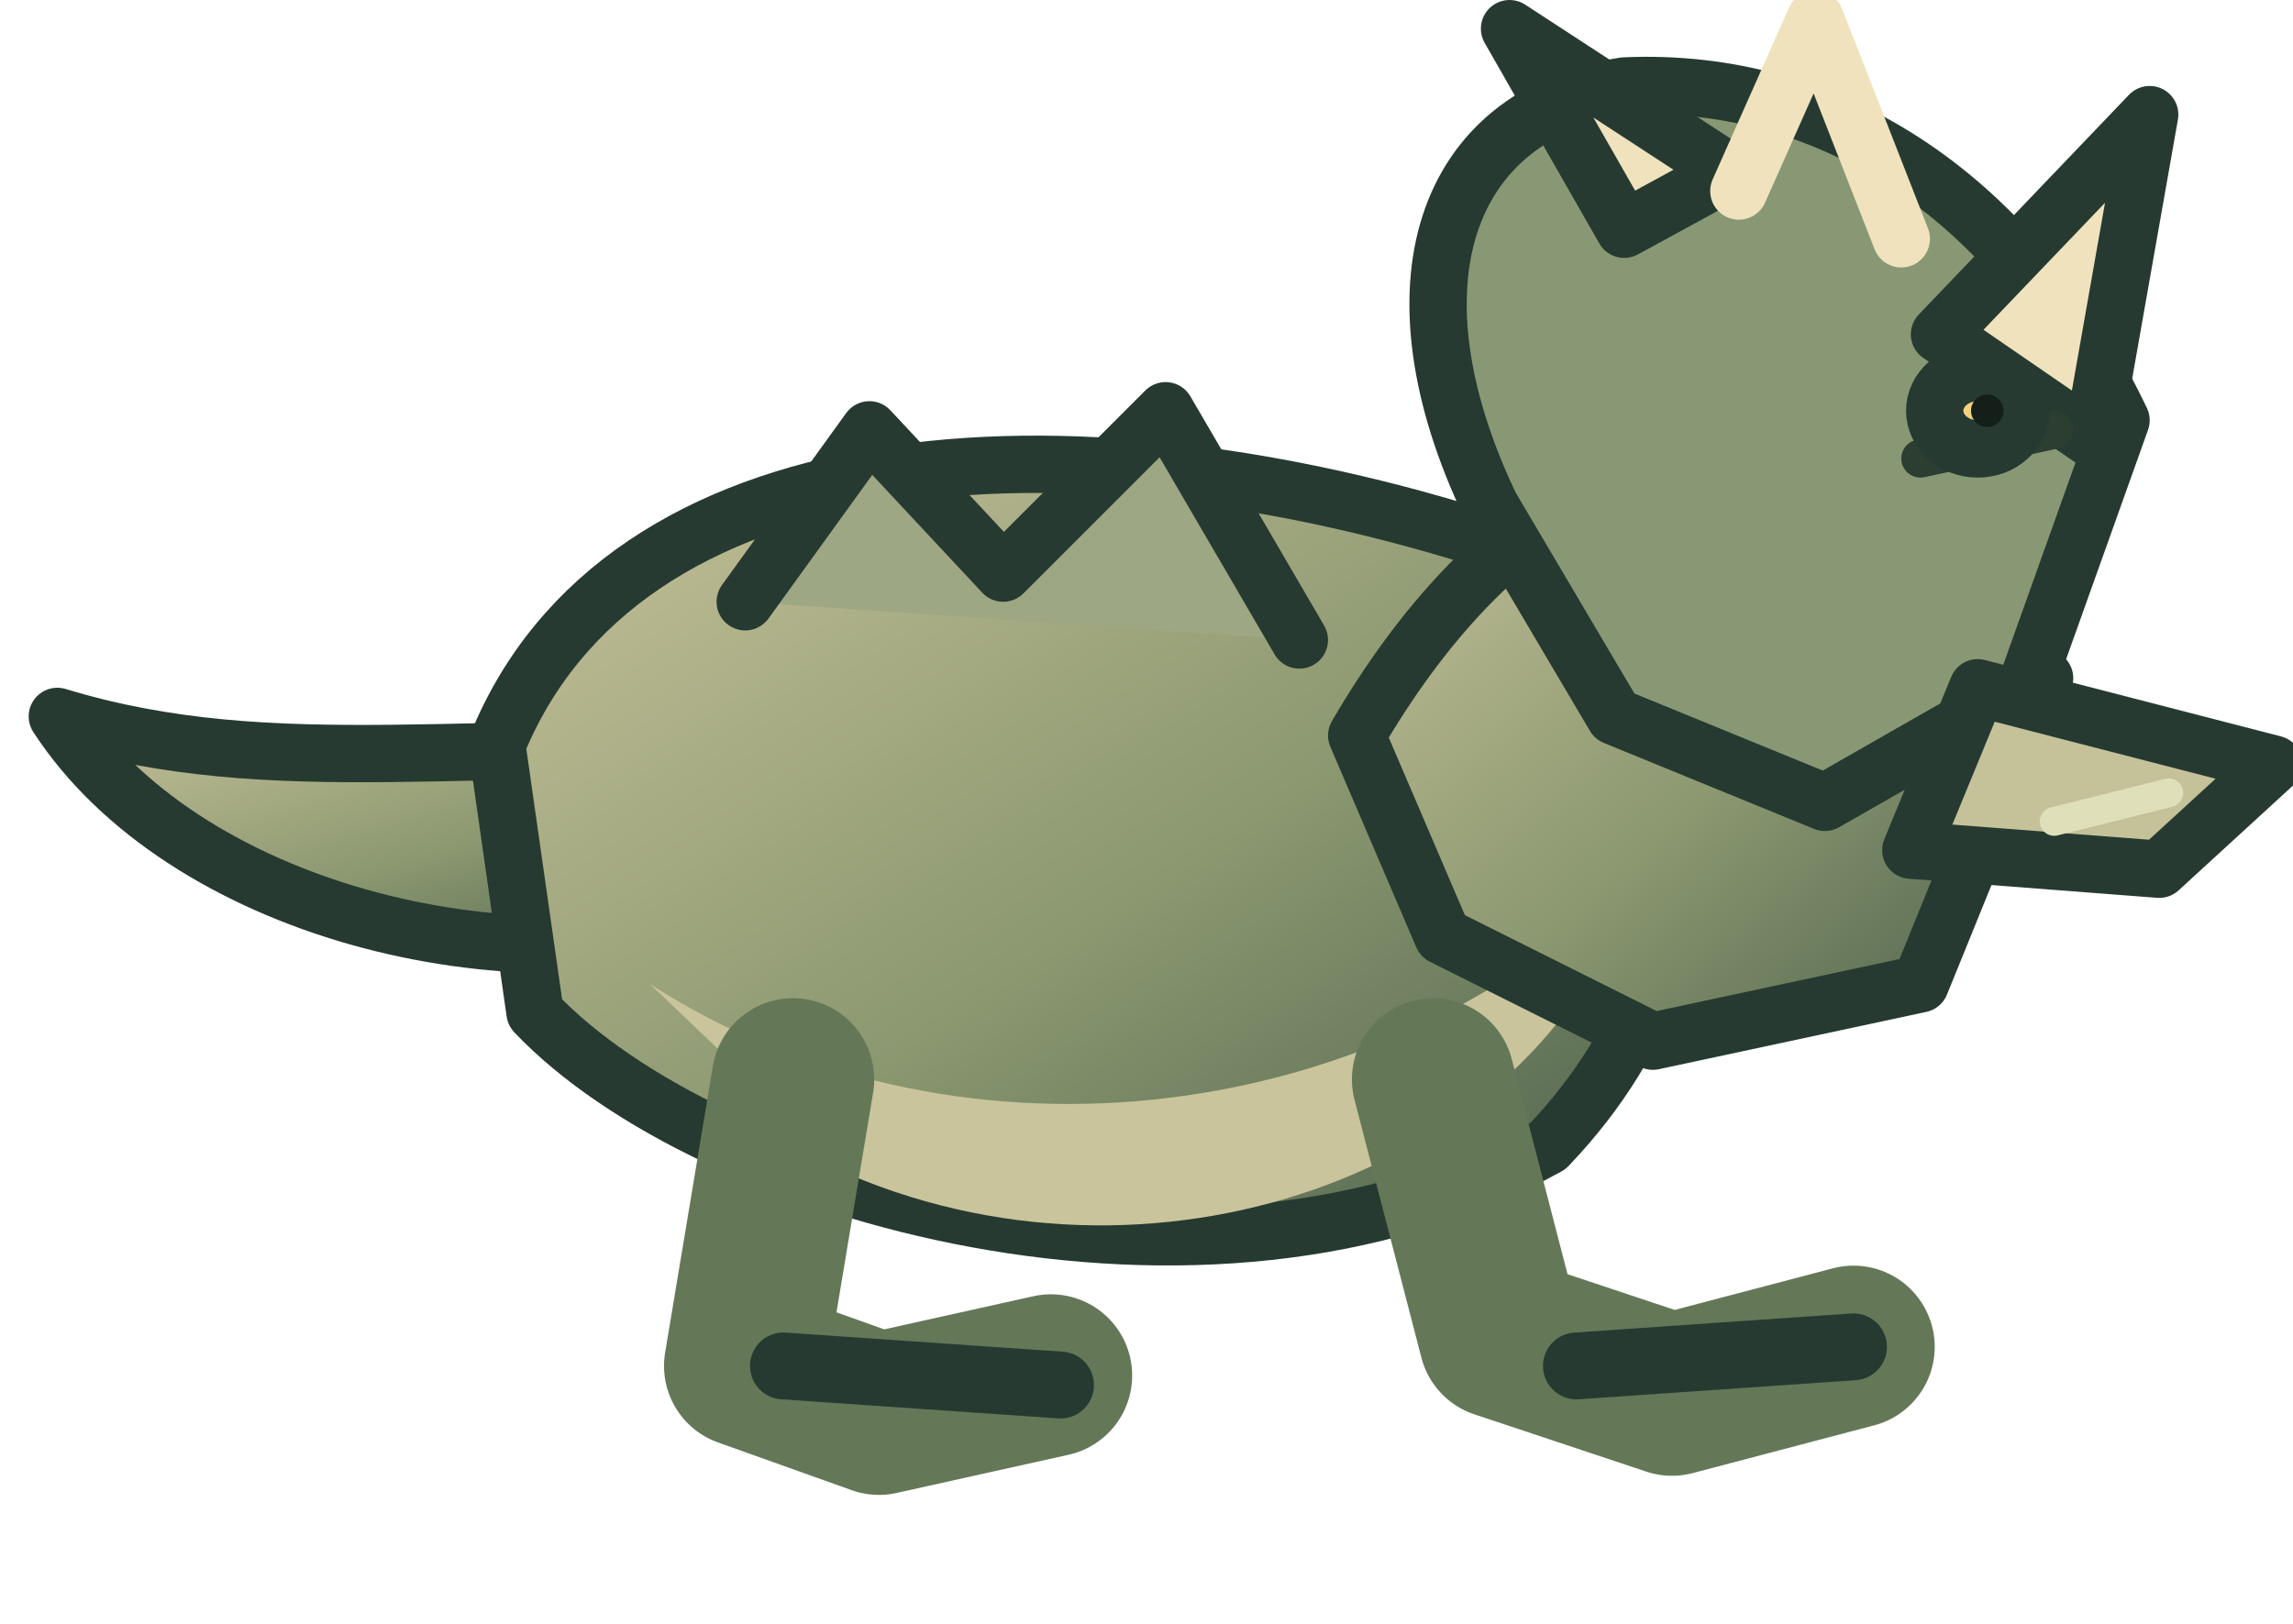
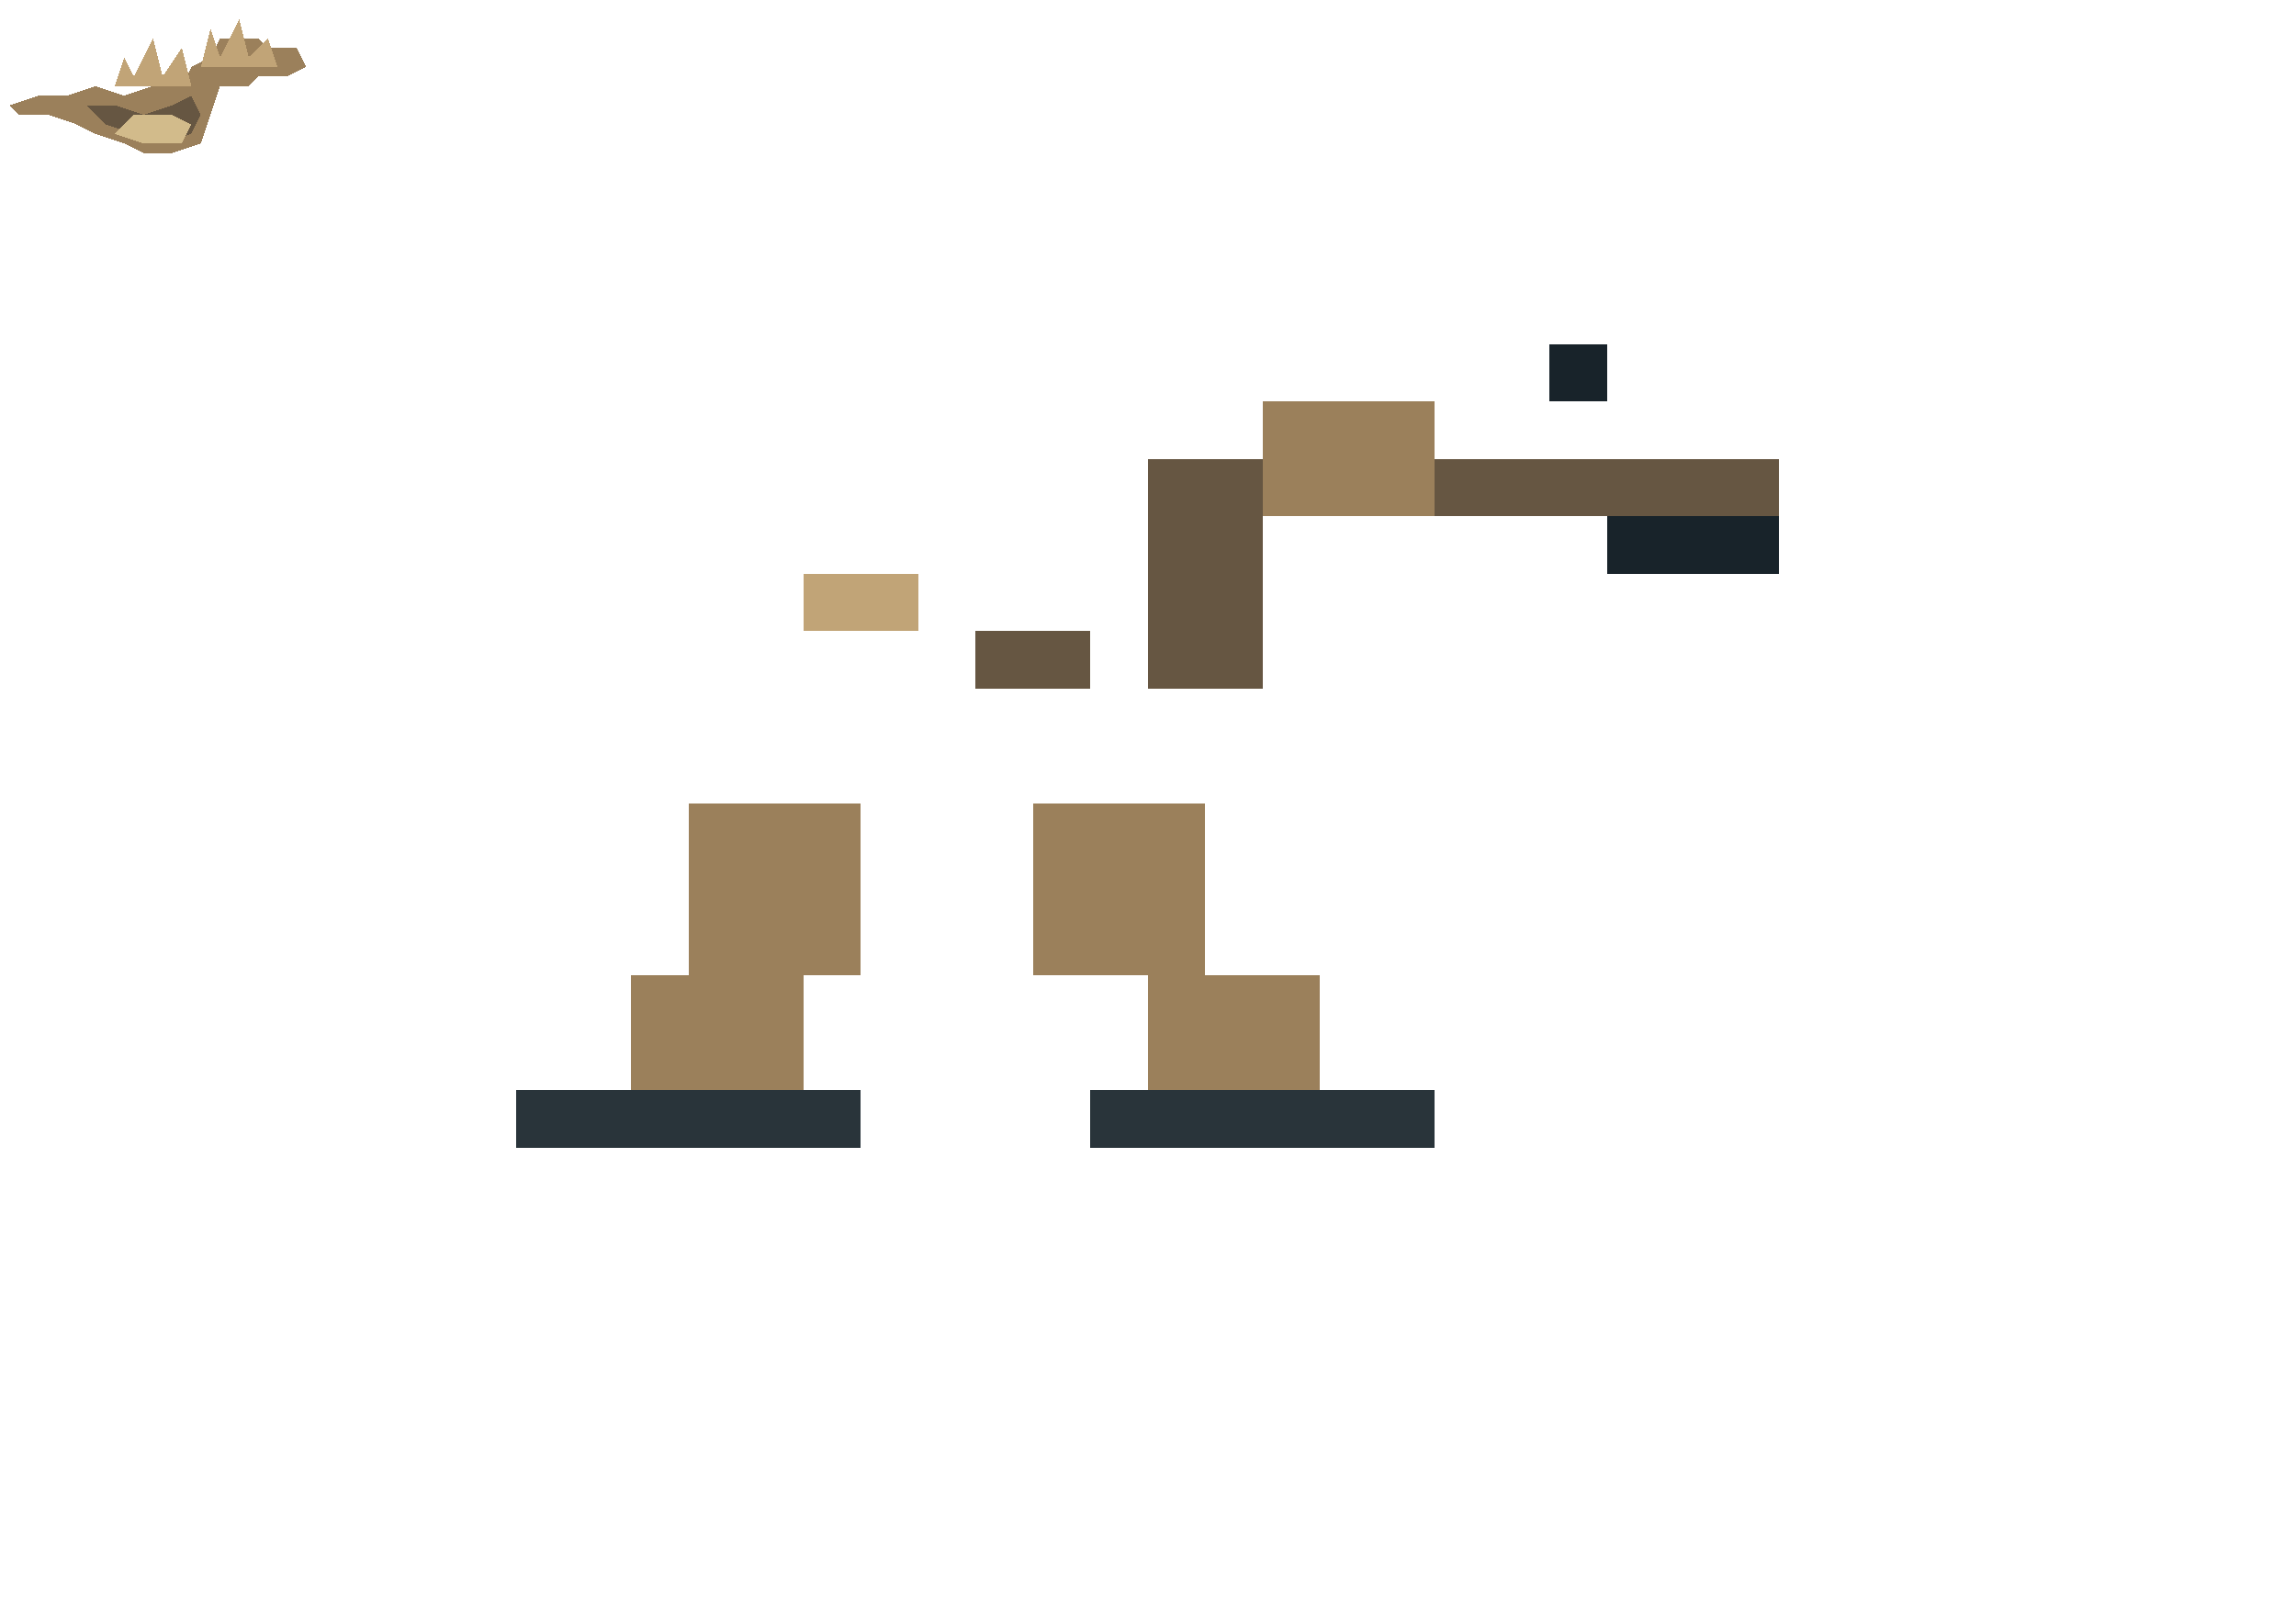
- <svg xmlns="http://www.w3.org/2000/svg" viewBox="0 0 240 170">
-   <defs>
-     <linearGradient id="f" x1="0" y1="0" x2="1" y2="1">
-       <stop stop-color="#c7c29a" />
-       <stop offset=".55" stop-color="#8b9870" />
-       <stop offset="1" stop-color="#4c604c" />
-     </linearGradient>
-   </defs>
-   <g stroke="#263a31" stroke-width="6" stroke-linejoin="round" stroke-linecap="round">
-     <path d="M78 96 C53 104 19 95 6 75 C29 82 50 77 85 79Z" fill="url(#f)" />
-     <path d="M52 78 C65 46 111 42 157 57 C177 67 184 97 162 120 C126 140 74 125 56 106Z" fill="url(#f)" />
-     <path d="M68 103 C99 123 143 119 171 92 C162 122 122 137 89 123Z" fill="#c9c49b" stroke="none" />
-     <path d="M142 77 C156 53 174 44 194 47 L214 71 L201 103 L173 109 L151 98Z" fill="url(#f)" />
-     <path d="M156 53 C145 30 151 12 170 9 C192 8 211 21 222 44 L212 72 L191 84 L169 75Z" fill="#899874" />
-     <path d="M170 24 L158 3 L181 18Z" fill="#efe2bd" />
-     <path d="M203 35 L225 12 L219 46Z" fill="#efe2bd" />
-     <path d="M182 20 L190 2 L199 25" fill="none" stroke="#efe2bd" stroke-width="6" />
-     <path d="M207 72 L238 80 L226 91 L200 89Z" fill="#c5c29a" />
-     <path d="M78 63 L91 45 L105 60 L122 43 L136 67" fill="#9da783" />
-     <path d="M83 113 L78 143 L92 148 L110 144 M150 113 L157 140 L175 146 L194 141" fill="none" stroke="#647858" stroke-width="17" />
-     <path d="M82 143 L111 145 M165 143 L194 141" fill="none" stroke="#263a31" stroke-width="7" />
-     <path d="M201 48 L215 45" fill="none" stroke="#2c3d32" stroke-width="4" />
-     <ellipse cx="207" cy="43" rx="4.5" ry="4" fill="#f3d17b" />
-     <circle cx="208" cy="43" r="1.7" fill="#151f1a" stroke="none" />
-     <path d="M215 86 L227 83" stroke="#dfe0b9" stroke-width="3" />
-   </g>
+ <svg xmlns="http://www.w3.org/2000/svg" viewBox="0 0 240 168" shape-rendering="crispEdges">
+   <rect width="240" height="168" fill="none" />
+   <polygon points="7,10 10,9 13,10 16,9 19,9 20,7 22,6 23,4 27,4 28,5 31,5 32,7 30,8 27,8 26,9 23,9 22,12 21,15 18,16 15,16 13,15 10,14 8,13 5,12 2,12 1,11 4,10" fill="#9b805b" />
+   <polygon points="9,11 12,11 15,12 18,11 20,10 21,12 20,14 17,15 14,14 11,13" fill="#665642" />
+   <polygon points="14,12 18,12 20,13 19,15 15,15 12,14" fill="#d2bb8b" />
+   <rect x="120" y="48" width="12" height="24" fill="#665642" />
+   <rect x="132" y="42" width="18" height="12" fill="#9b805b" />
+   <rect x="150" y="48" width="18" height="6" fill="#665642" />
+   <polygon points="12,9 13,6 14,8 16,4 17,8 19,5 20,9" fill="#c1a477" />
+   <polygon points="21,7 22,3 23,6 25,2 26,6 28,4 29,7" fill="#c1a477" />
+   <rect x="162" y="48" width="24" height="6" fill="#665642" />
+   <rect x="168" y="54" width="18" height="6" fill="#18232a" />
+   <rect x="162" y="36" width="6" height="6" fill="#ffe36b" />
+   <rect x="162" y="36" width="6" height="6" fill="#18232a" />
+   <rect x="72" y="84" width="18" height="18" fill="#9b805b" />
+   <rect x="108" y="84" width="18" height="18" fill="#9b805b" />
+   <rect x="66" y="102" width="18" height="12" fill="#9b805b" />
+   <rect x="120" y="102" width="18" height="12" fill="#9b805b" />
+   <rect x="54" y="114" width="36" height="6" fill="#29343a" />
+   <rect x="114" y="114" width="36" height="6" fill="#29343a" />
+   <rect x="84" y="60" width="12" height="6" fill="#c1a477" />
+   <rect x="102" y="66" width="12" height="6" fill="#665642" />
</svg>
